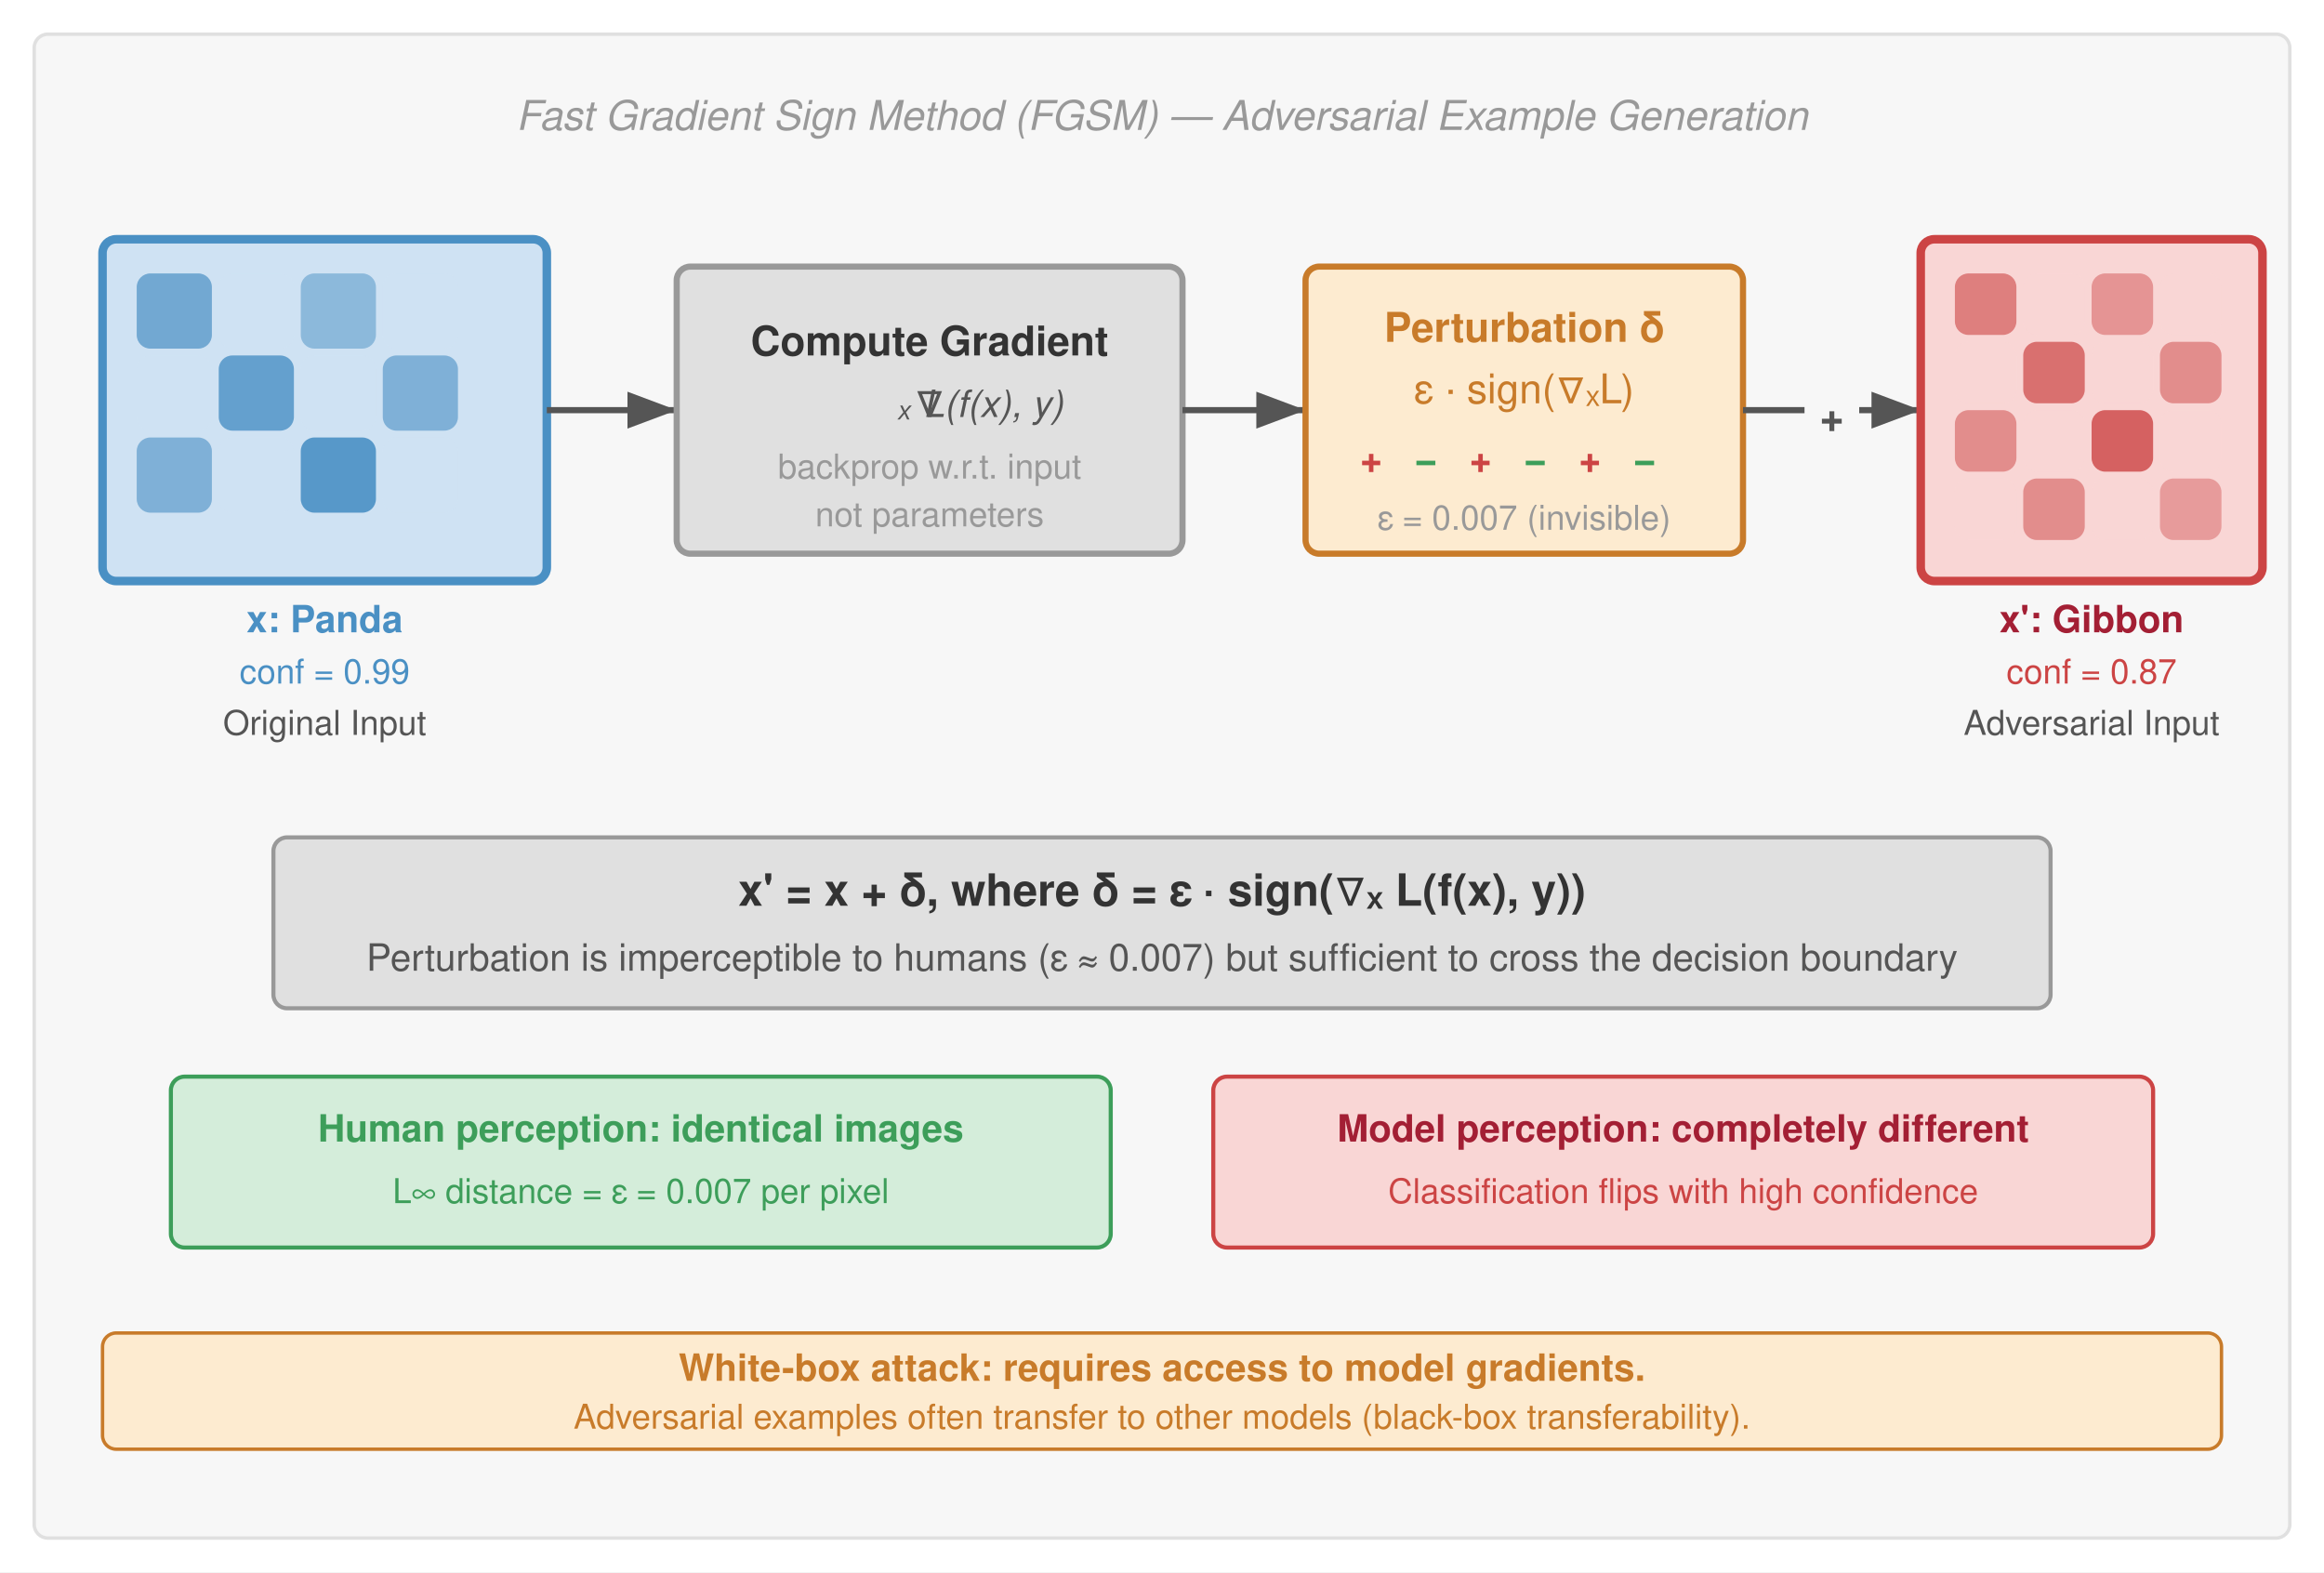
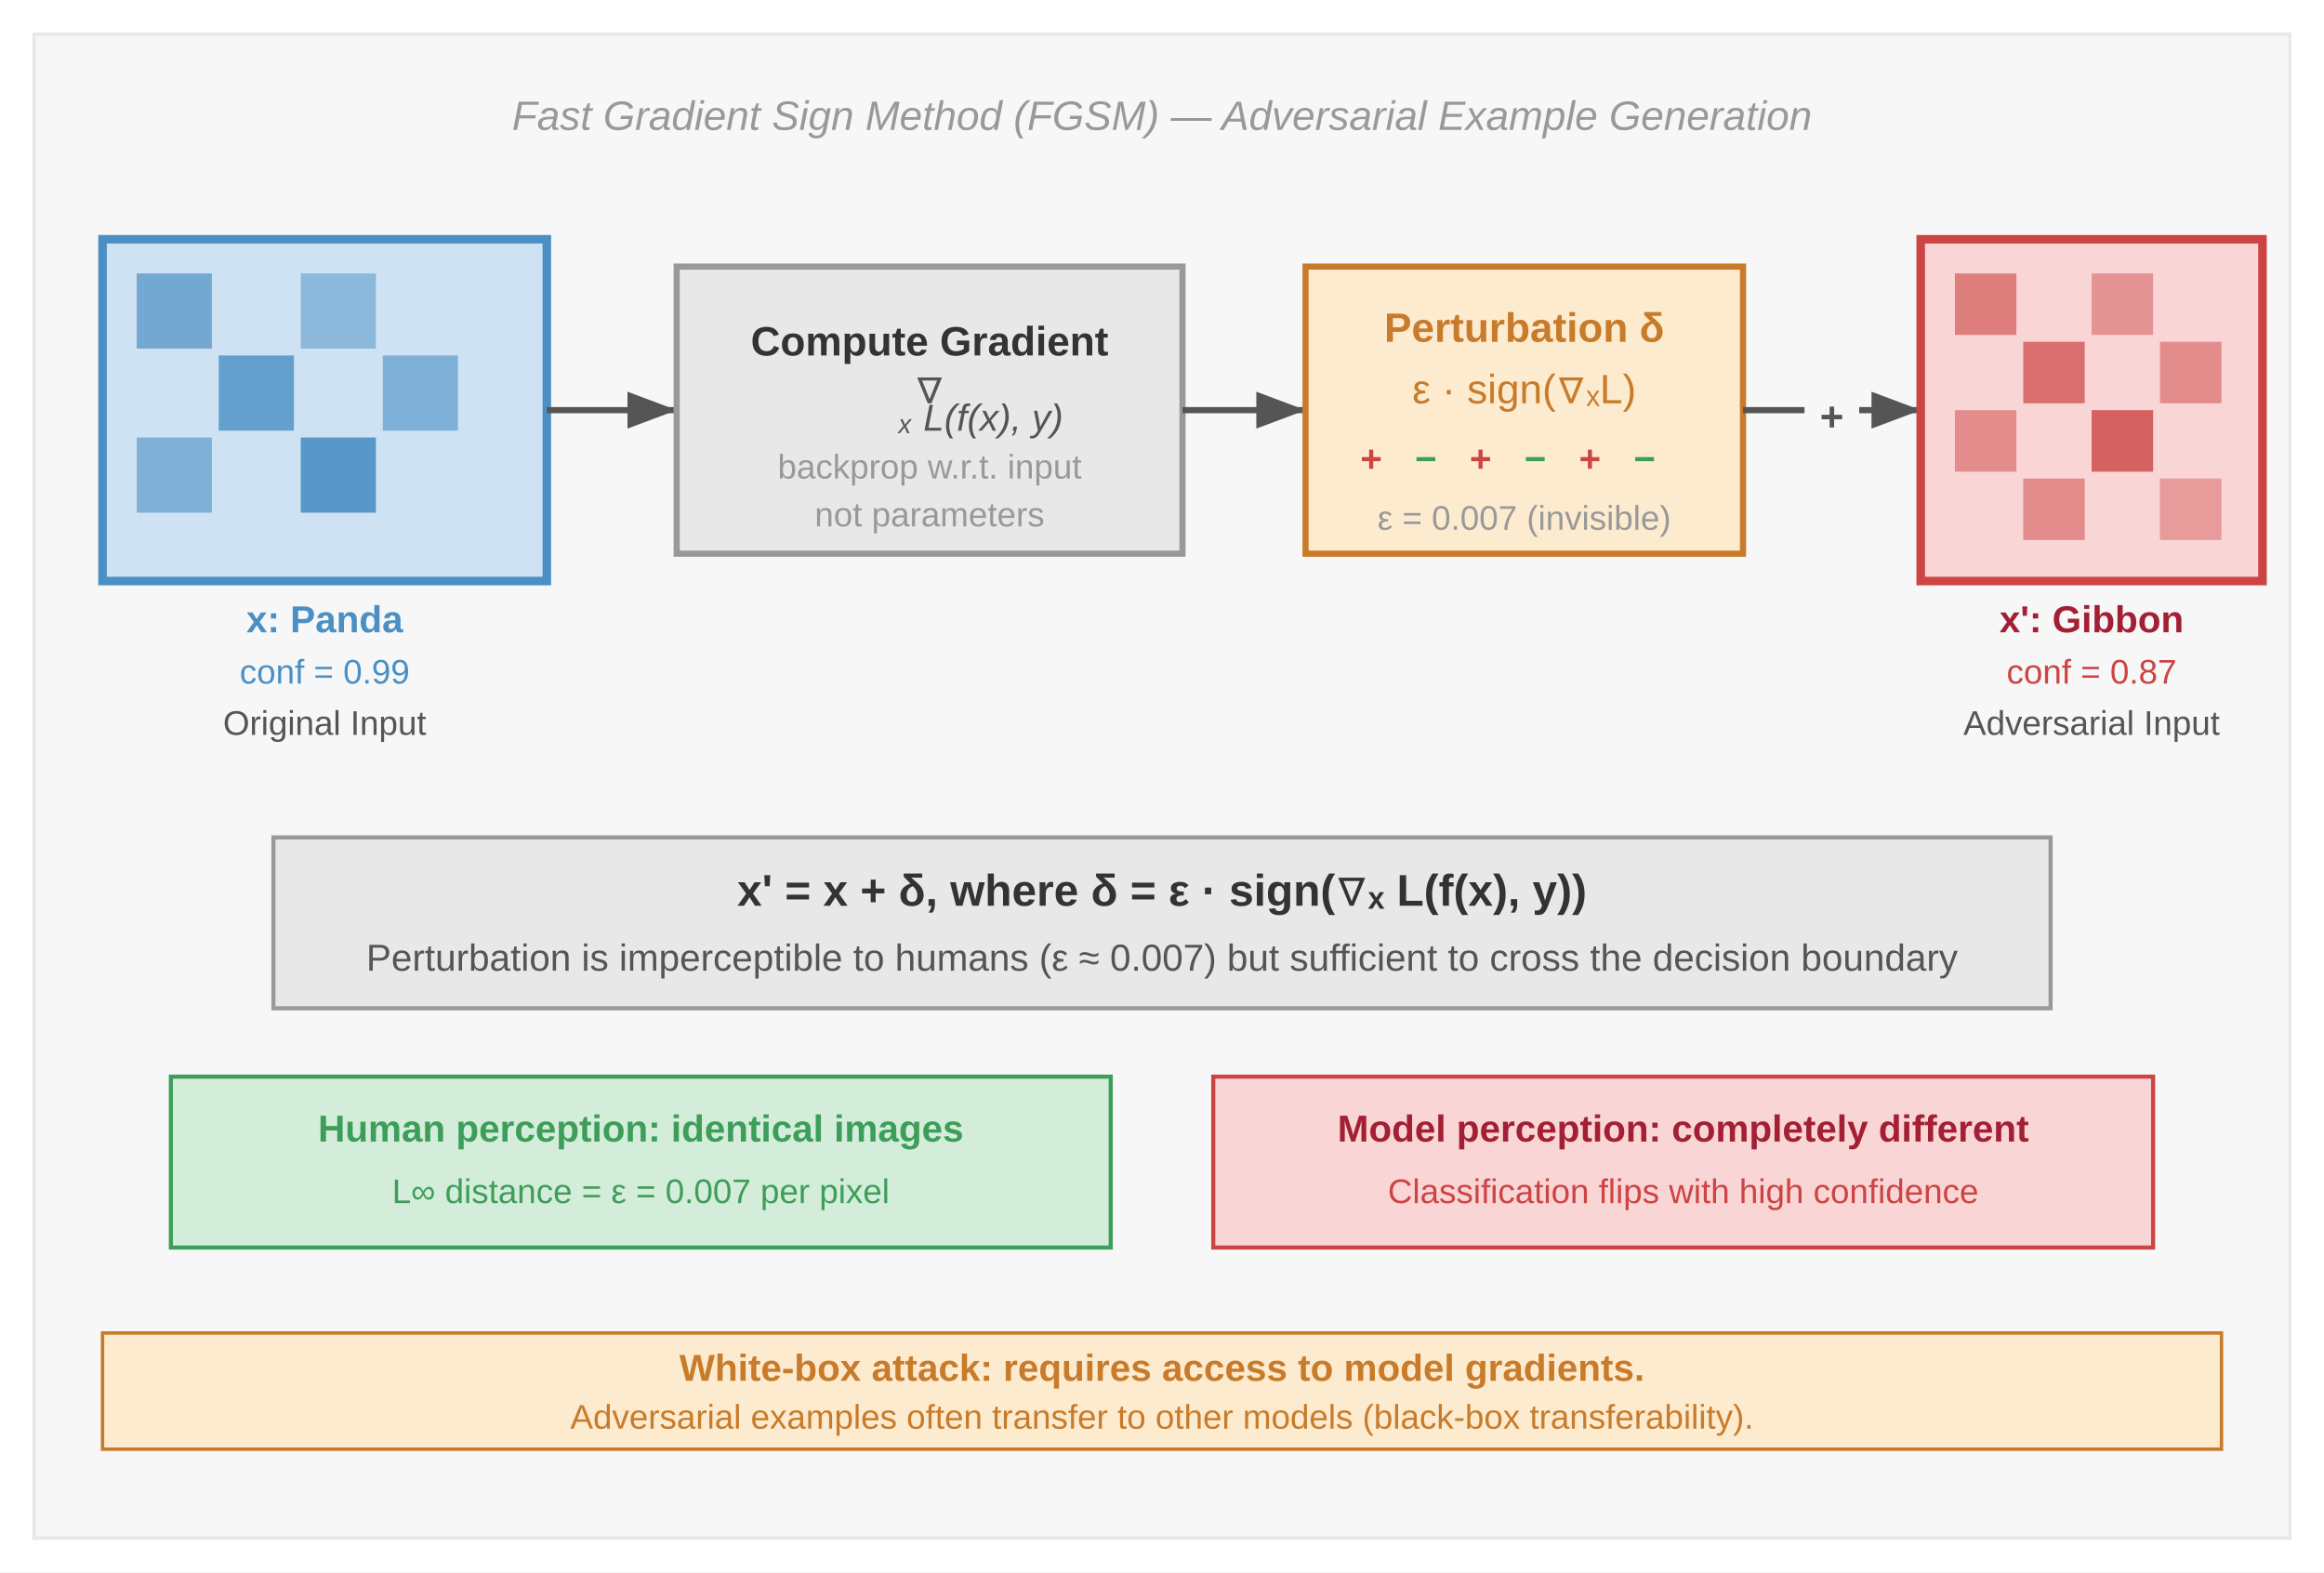
- <svg xmlns="http://www.w3.org/2000/svg" viewBox="0 0 680 460" font-family="Helvetica Neue, Helvetica, Arial, sans-serif">
+ <svg xmlns="http://www.w3.org/2000/svg" font-family="Arial, Helvetica, sans-serif" viewBox="0 0 680 460">
  <rect width="680" height="460" fill="#fff" />
  <defs>
    <marker id="arrow" markerWidth="8" markerHeight="6" refX="8" refY="3" orient="auto">
      <path d="M0,0 L8,3 L0,6 Z" fill="#555" />
    </marker>
    <marker id="arrow-red" markerWidth="8" markerHeight="6" refX="8" refY="3" orient="auto">
      <path d="M0,0 L8,3 L0,6 Z" fill="#a31f34" />
    </marker>
    <marker id="arrow-green" markerWidth="8" markerHeight="6" refX="8" refY="3" orient="auto">
      <path d="M0,0 L8,3 L0,6 Z" fill="#3d9e5a" />
    </marker>
    <marker id="arrow-blue" markerWidth="8" markerHeight="6" refX="8" refY="3" orient="auto">
      <path d="M0,0 L8,3 L0,6 Z" fill="#4a90c4" />
    </marker>
    <marker id="arrow-orange" markerWidth="8" markerHeight="6" refX="8" refY="3" orient="auto">
      <path d="M0,0 L8,3 L0,6 Z" fill="#c87b2a" />
    </marker>
    <marker id="arrow-gray" markerWidth="8" markerHeight="6" refX="8" refY="3" orient="auto">
      <path d="M0,0 L8,3 L0,6 Z" fill="#999" />
    </marker>
  </defs>
-   <rect x="10" y="10" width="660" height="440" fill="#f7f7f7" stroke="#e0e0e0" stroke-width="1" rx="4" />
+   <rect x="10" y="10" width="660" height="440" fill="#f7f7f7" stroke="#e8e8e8" stroke-width="1" />
  <text x="340" y="38" text-anchor="middle" font-size="12" fill="#999" font-style="italic">Fast Gradient Sign Method (FGSM) — Adversarial Example Generation</text>
-   <rect x="30" y="70" width="130" height="100" fill="#cfe2f3" stroke="#4a90c4" stroke-width="2.5" rx="4" />
-   <rect x="40" y="80" width="22" height="22" fill="#4a90c4" opacity="0.7" rx="4" />
-   <rect x="64" y="80" width="22" height="22" fill="#cfe2f3" opacity="0.9" rx="4" />
-   <rect x="88" y="80" width="22" height="22" fill="#4a90c4" opacity="0.5" rx="4" />
-   <rect x="112" y="80" width="22" height="22" fill="#cfe2f3" opacity="0.8" rx="4" />
-   <rect x="40" y="104" width="22" height="22" fill="#cfe2f3" opacity="0.6" rx="4" />
-   <rect x="64" y="104" width="22" height="22" fill="#4a90c4" opacity="0.8" rx="4" />
-   <rect x="88" y="104" width="22" height="22" fill="#cfe2f3" opacity="0.7" rx="4" />
-   <rect x="112" y="104" width="22" height="22" fill="#4a90c4" opacity="0.6" rx="4" />
-   <rect x="40" y="128" width="22" height="22" fill="#4a90c4" opacity="0.6" rx="4" />
-   <rect x="64" y="128" width="22" height="22" fill="#cfe2f3" opacity="0.5" rx="4" />
-   <rect x="88" y="128" width="22" height="22" fill="#4a90c4" opacity="0.9" rx="4" />
-   <rect x="112" y="128" width="22" height="22" fill="#cfe2f3" opacity="0.7" rx="4" />
+   <rect x="30" y="70" width="130" height="100" fill="#cfe2f3" stroke="#4a90c4" stroke-width="2.5" />
+   <rect x="40" y="80" width="22" height="22" fill="#4a90c4" opacity="0.7" />
+   <rect x="64" y="80" width="22" height="22" fill="#cfe2f3" opacity="0.9" />
+   <rect x="88" y="80" width="22" height="22" fill="#4a90c4" opacity="0.5" />
+   <rect x="112" y="80" width="22" height="22" fill="#cfe2f3" opacity="0.8" />
+   <rect x="40" y="104" width="22" height="22" fill="#cfe2f3" opacity="0.6" />
+   <rect x="64" y="104" width="22" height="22" fill="#4a90c4" opacity="0.8" />
+   <rect x="88" y="104" width="22" height="22" fill="#cfe2f3" opacity="0.7" />
+   <rect x="112" y="104" width="22" height="22" fill="#4a90c4" opacity="0.6" />
+   <rect x="40" y="128" width="22" height="22" fill="#4a90c4" opacity="0.6" />
+   <rect x="64" y="128" width="22" height="22" fill="#cfe2f3" opacity="0.5" />
+   <rect x="88" y="128" width="22" height="22" fill="#4a90c4" opacity="0.9" />
+   <rect x="112" y="128" width="22" height="22" fill="#cfe2f3" opacity="0.7" />
  <text x="95" y="185" text-anchor="middle" font-size="11" font-weight="bold" fill="#4a90c4">x: Panda</text>
  <text x="95" y="200" text-anchor="middle" font-size="10" fill="#4a90c4">conf = 0.99</text>
  <text x="95" y="215" text-anchor="middle" font-size="10" fill="#555">Original Input</text>
  <line x1="160" y1="120" x2="198" y2="120" stroke="#555" stroke-width="1.8" marker-end="url(#arrow)" />
-   <rect x="198" y="78" width="148" height="84" fill="#e0e0e0" stroke="#999" stroke-width="1.8" rx="4" />
+   <rect x="198" y="78" width="148" height="84" fill="#e8e8e8" stroke="#999" stroke-width="1.8" />
  <text x="272" y="104" text-anchor="middle" font-size="12" font-weight="bold" fill="#333">Compute Gradient</text>
-   <text x="272" y="122" text-anchor="middle" font-size="12" fill="#555" font-style="italic">∇</text>
-   <text x="287" y="122" text-anchor="middle" font-size="11" fill="#555" font-style="italic">ₓ L(f(x), y)</text>
+   <text x="272" y="118" text-anchor="middle" font-size="12" fill="#555" font-style="italic">∇</text>
+   <text x="287" y="126" text-anchor="middle" font-size="11" fill="#555" font-style="italic">ₓ L(f(x), y)</text>
  <text x="272" y="140" text-anchor="middle" font-size="10" fill="#999">backprop w.r.t. input</text>
  <text x="272" y="154" text-anchor="middle" font-size="10" fill="#999">not parameters</text>
  <line x1="346" y1="120" x2="382" y2="120" stroke="#555" stroke-width="1.8" marker-end="url(#arrow)" />
-   <rect x="382" y="78" width="128" height="84" fill="#fdebd0" stroke="#c87b2a" stroke-width="1.8" rx="4" />
+   <rect x="382" y="78" width="128" height="84" fill="#fdebd0" stroke="#c87b2a" stroke-width="1.8" />
  <text x="446" y="100" text-anchor="middle" font-size="12" font-weight="bold" fill="#c87b2a">Perturbation δ</text>
  <text x="446" y="118" text-anchor="middle" font-size="12" fill="#c87b2a">ε · sign(∇ₓL)</text>
  <text x="398" y="138" font-size="11" fill="#c44" font-weight="bold">+</text>
  <text x="414" y="138" font-size="11" fill="#3d9e5a" font-weight="bold">−</text>
  <text x="430" y="138" font-size="11" fill="#c44" font-weight="bold">+</text>
  <text x="446" y="138" font-size="11" fill="#3d9e5a" font-weight="bold">−</text>
  <text x="462" y="138" font-size="11" fill="#c44" font-weight="bold">+</text>
  <text x="478" y="138" font-size="11" fill="#3d9e5a" font-weight="bold">−</text>
  <text x="446" y="155" text-anchor="middle" font-size="10" fill="#999">ε = 0.007 (invisible)</text>
  <line x1="510" y1="120" x2="562" y2="120" stroke="#555" stroke-width="1.8" marker-end="url(#arrow)" />
-   <rect x="528" y="110" width="16" height="20" fill="#f7f7f7" rx="4" />
+   <rect x="528" y="110" width="16" height="20" fill="#f7f7f7" />
  <text x="536" y="126" text-anchor="middle" font-size="12" font-weight="bold" fill="#555">+</text>
-   <rect x="562" y="70" width="100" height="100" fill="#f9d6d5" stroke="#c44" stroke-width="2.5" rx="4" />
-   <rect x="572" y="80" width="18" height="18" fill="#c44" opacity="0.6" rx="4" />
-   <rect x="592" y="80" width="18" height="18" fill="#f9d6d5" opacity="0.9" rx="4" />
-   <rect x="612" y="80" width="18" height="18" fill="#c44" opacity="0.45" rx="4" />
-   <rect x="632" y="80" width="18" height="18" fill="#f9d6d5" opacity="0.75" rx="4" />
-   <rect x="572" y="100" width="18" height="18" fill="#f9d6d5" opacity="0.55" rx="4" />
-   <rect x="592" y="100" width="18" height="18" fill="#c44" opacity="0.7" rx="4" />
-   <rect x="612" y="100" width="18" height="18" fill="#f9d6d5" opacity="0.65" rx="4" />
-   <rect x="632" y="100" width="18" height="18" fill="#c44" opacity="0.5" rx="4" />
-   <rect x="572" y="120" width="18" height="18" fill="#c44" opacity="0.5" rx="4" />
-   <rect x="592" y="120" width="18" height="18" fill="#f9d6d5" opacity="0.4" rx="4" />
-   <rect x="612" y="120" width="18" height="18" fill="#c44" opacity="0.8" rx="4" />
-   <rect x="632" y="120" width="18" height="18" fill="#f9d6d5" opacity="0.6" rx="4" />
-   <rect x="572" y="140" width="18" height="18" fill="#f9d6d5" opacity="0.7" rx="4" />
-   <rect x="592" y="140" width="18" height="18" fill="#c44" opacity="0.5" rx="4" />
-   <rect x="612" y="140" width="18" height="18" fill="#f9d6d5" opacity="0.6" rx="4" />
-   <rect x="632" y="140" width="18" height="18" fill="#c44" opacity="0.4" rx="4" />
+   <rect x="562" y="70" width="100" height="100" fill="#f9d6d5" stroke="#c44" stroke-width="2.5" />
+   <rect x="572" y="80" width="18" height="18" fill="#c44" opacity="0.6" />
+   <rect x="592" y="80" width="18" height="18" fill="#f9d6d5" opacity="0.9" />
+   <rect x="612" y="80" width="18" height="18" fill="#c44" opacity="0.45" />
+   <rect x="632" y="80" width="18" height="18" fill="#f9d6d5" opacity="0.75" />
+   <rect x="572" y="100" width="18" height="18" fill="#f9d6d5" opacity="0.55" />
+   <rect x="592" y="100" width="18" height="18" fill="#c44" opacity="0.7" />
+   <rect x="612" y="100" width="18" height="18" fill="#f9d6d5" opacity="0.65" />
+   <rect x="632" y="100" width="18" height="18" fill="#c44" opacity="0.5" />
+   <rect x="572" y="120" width="18" height="18" fill="#c44" opacity="0.5" />
+   <rect x="592" y="120" width="18" height="18" fill="#f9d6d5" opacity="0.4" />
+   <rect x="612" y="120" width="18" height="18" fill="#c44" opacity="0.8" />
+   <rect x="632" y="120" width="18" height="18" fill="#f9d6d5" opacity="0.6" />
+   <rect x="572" y="140" width="18" height="18" fill="#f9d6d5" opacity="0.7" />
+   <rect x="592" y="140" width="18" height="18" fill="#c44" opacity="0.5" />
+   <rect x="612" y="140" width="18" height="18" fill="#f9d6d5" opacity="0.6" />
+   <rect x="632" y="140" width="18" height="18" fill="#c44" opacity="0.4" />
  <text x="612" y="185" text-anchor="middle" font-size="11" font-weight="bold" fill="#a31f34">x': Gibbon</text>
  <text x="612" y="200" text-anchor="middle" font-size="10" fill="#c44">conf = 0.87</text>
  <text x="612" y="215" text-anchor="middle" font-size="10" fill="#555">Adversarial Input</text>
-   <rect x="80" y="245" width="520" height="50" fill="#e0e0e0" stroke="#999" stroke-width="1.2" rx="4" />
+   <rect x="80" y="245" width="520" height="50" fill="#e8e8e8" stroke="#999" stroke-width="1.2" />
  <text x="340" y="265" text-anchor="middle" font-size="13" font-weight="bold" fill="#333">x' = x + δ,   where   δ = ε · sign(∇ₓ L(f(x), y))</text>
  <text x="340" y="284" text-anchor="middle" font-size="11" fill="#555">Perturbation is imperceptible to humans (ε ≈ 0.007) but sufficient to cross the decision boundary</text>
-   <rect x="50" y="315" width="275" height="50" fill="#d4edda" stroke="#3d9e5a" stroke-width="1.2" rx="4" />
+   <rect x="50" y="315" width="275" height="50" fill="#d4edda" stroke="#3d9e5a" stroke-width="1.2" />
  <text x="187.5" y="334" text-anchor="middle" font-size="11" font-weight="bold" fill="#3d9e5a">Human perception: identical images</text>
  <text x="187.5" y="352" text-anchor="middle" font-size="10" fill="#3d9e5a">L∞ distance = ε = 0.007 per pixel</text>
-   <rect x="355" y="315" width="275" height="50" fill="#f9d6d5" stroke="#c44" stroke-width="1.2" rx="4" />
+   <rect x="355" y="315" width="275" height="50" fill="#f9d6d5" stroke="#c44" stroke-width="1.2" />
  <text x="492.5" y="334" text-anchor="middle" font-size="11" font-weight="bold" fill="#a31f34">Model perception: completely different</text>
  <text x="492.5" y="352" text-anchor="middle" font-size="10" fill="#c44">Classification flips with high confidence</text>
-   <rect x="30" y="390" width="620" height="34" fill="#fdebd0" stroke="#c87b2a" stroke-width="1" rx="4" />
+   <rect x="30" y="390" width="620" height="34" fill="#fdebd0" stroke="#c87b2a" stroke-width="1" />
  <text x="340" y="404" text-anchor="middle" font-size="11" font-weight="bold" fill="#c87b2a">White-box attack: requires access to model gradients.</text>
  <text x="340" y="418" text-anchor="middle" font-size="10" fill="#c87b2a">Adversarial examples often transfer to other models (black-box transferability).</text>
</svg>
